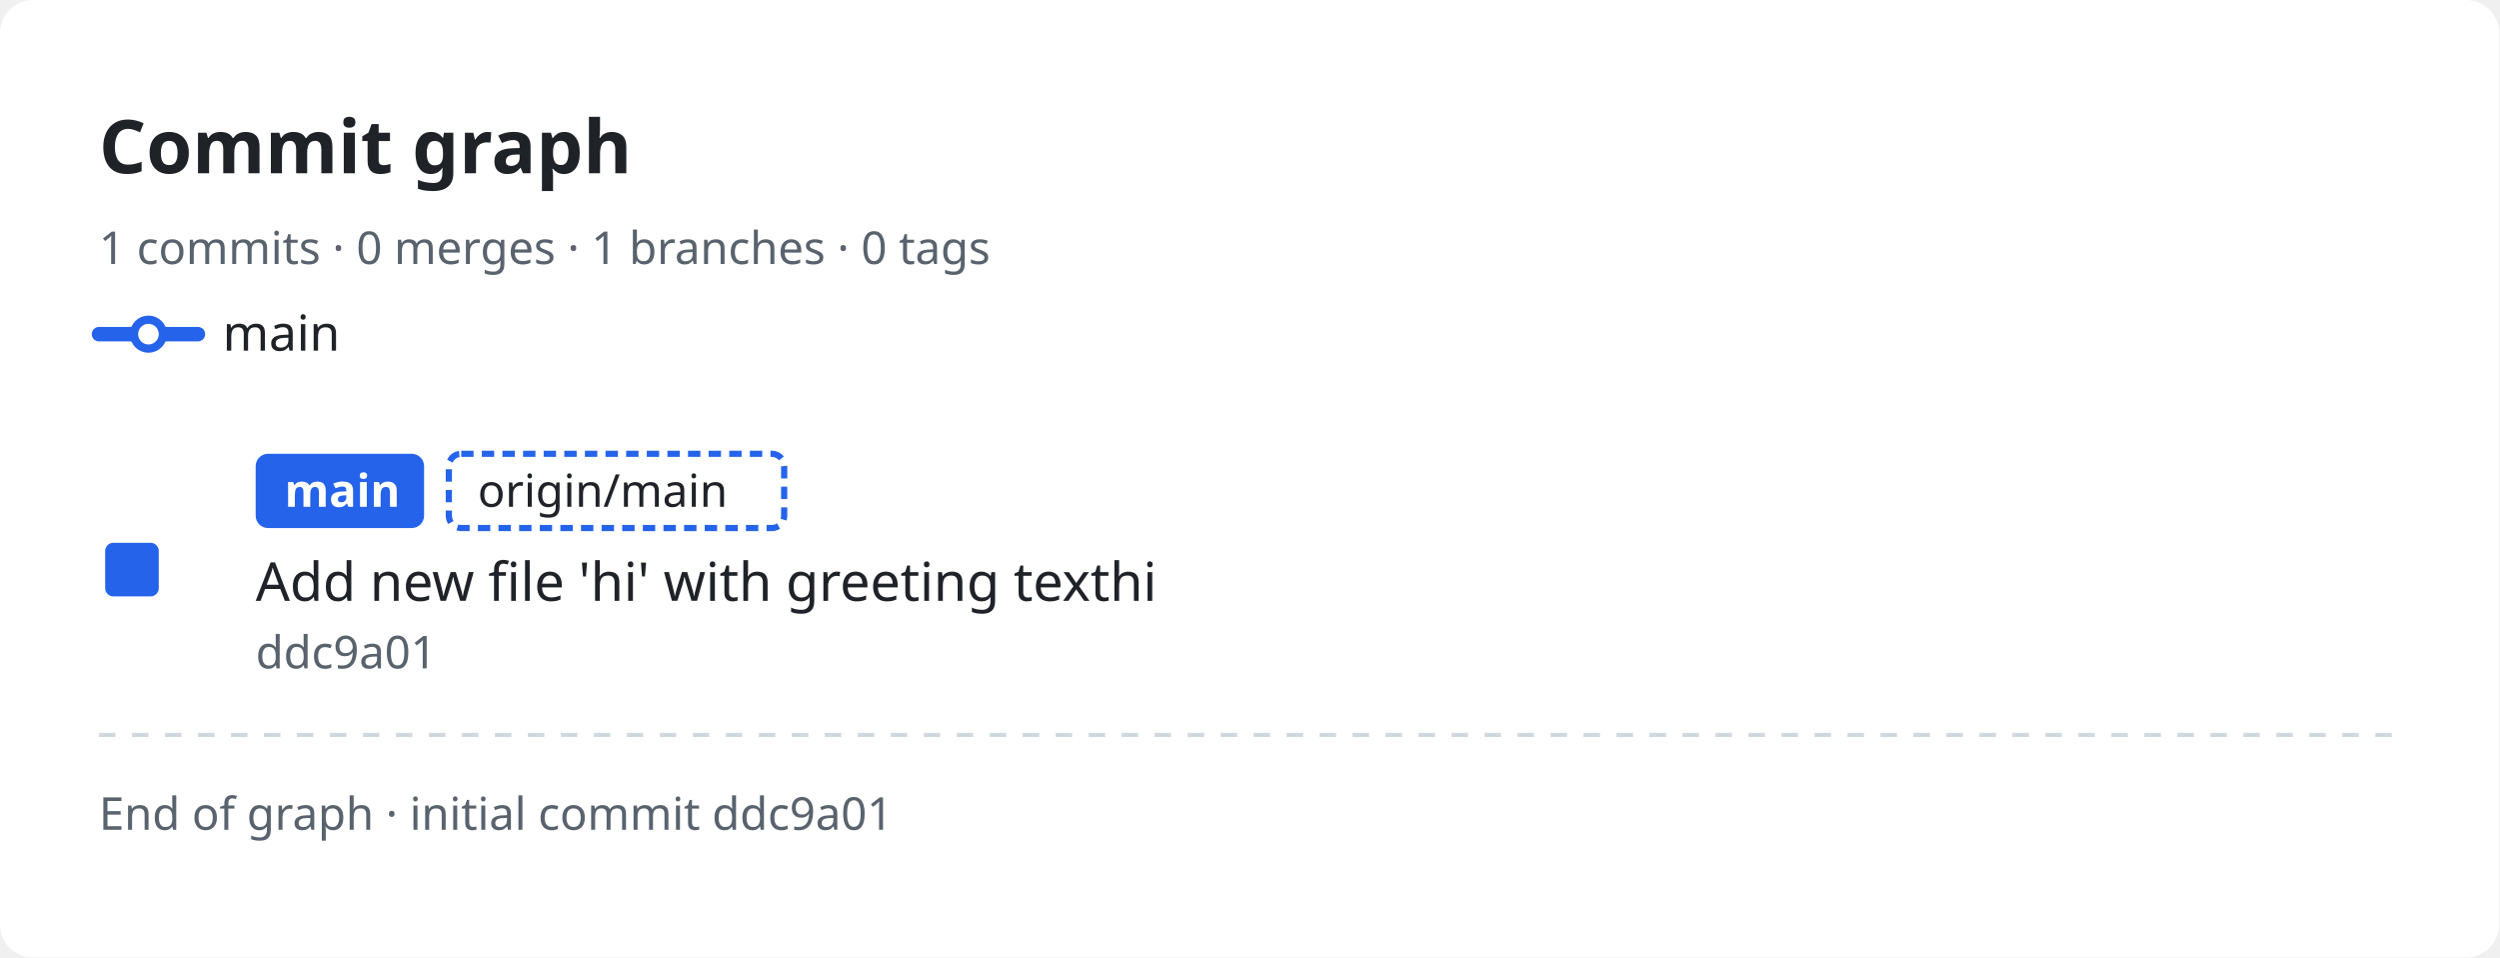
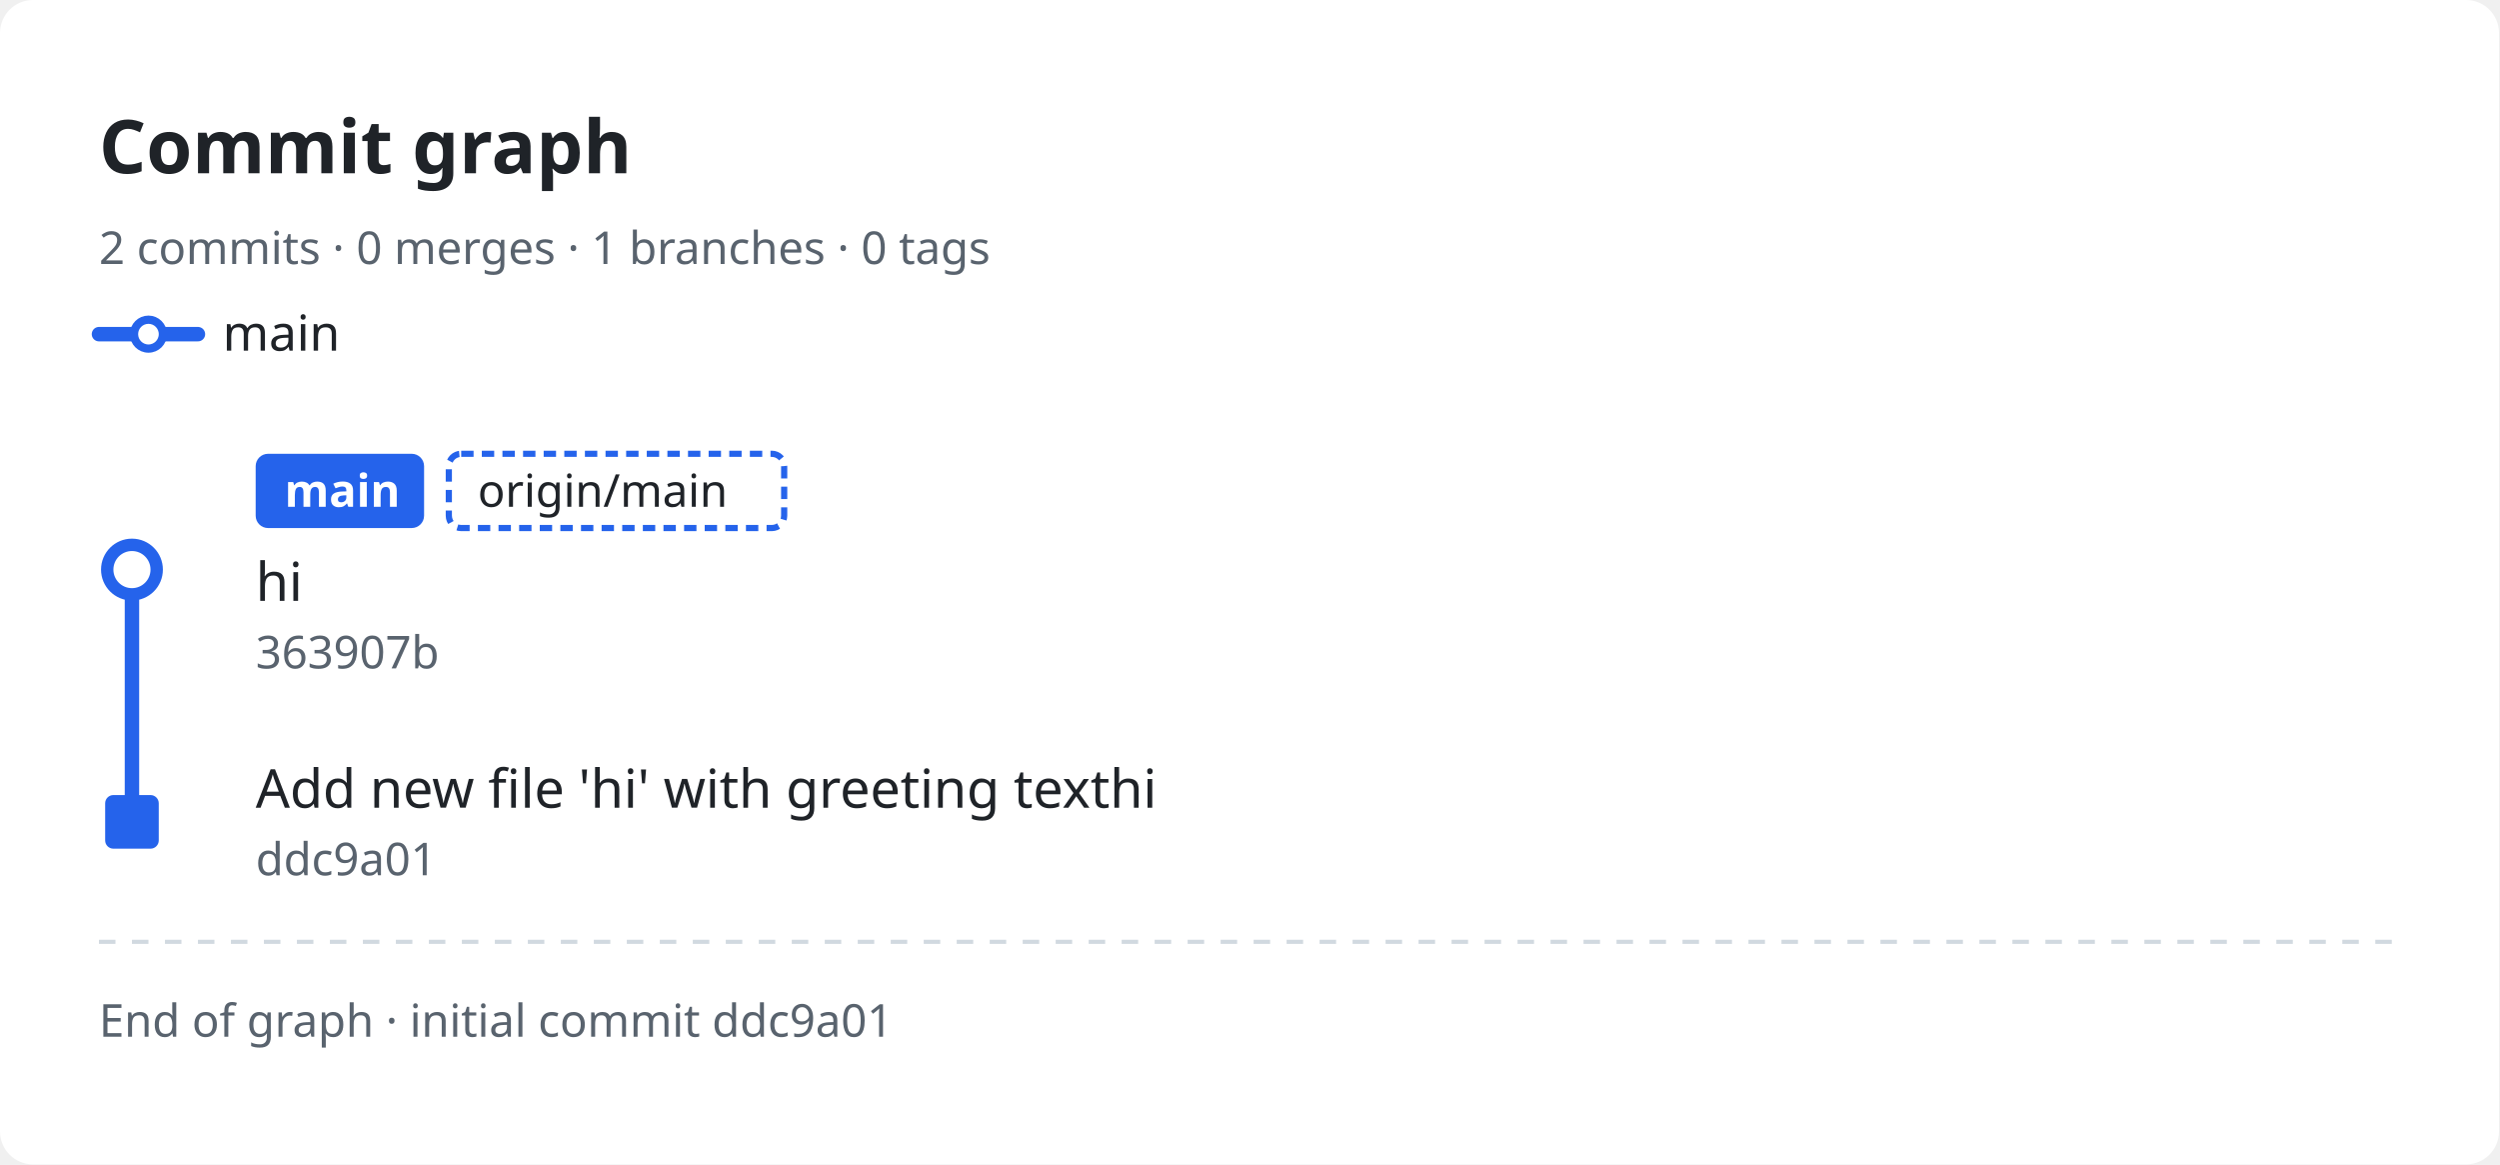
- <svg xmlns="http://www.w3.org/2000/svg" role="img" aria-labelledby="gg-title gg-desc" width="606" height="232.1" viewBox="0 0 606 232.1" style="max-width:100%;height:auto" font-family="-apple-system, BlinkMacSystemFont, &quot;Segoe UI&quot;, &quot;Noto Sans&quot;, &quot;Noto Sans Thai&quot;, Helvetica, Arial, sans-serif" font-size="13">
+ <svg xmlns="http://www.w3.org/2000/svg" role="img" aria-labelledby="gg-title gg-desc" width="606" height="282.25" viewBox="0 0 606 282.25" style="max-width:100%;height:auto" font-family="-apple-system, BlinkMacSystemFont, &quot;Segoe UI&quot;, &quot;Noto Sans&quot;, &quot;Noto Sans Thai&quot;, Helvetica, Arial, sans-serif" font-size="13">
  <style>
.bg{fill:#ffffff}
.surface{fill:#f6f8fa}
.border{stroke:#d1d9e0}
.text{fill:#1f2328}
.muted{fill:#59636e}
.node{fill:#ffffff}
.ink{stroke:#1f2328}
.accent{fill:#8a5200}
.onsign{fill:#ffffff}
</style>
-   <rect class="bg" x="0" y="0" width="606" height="232.1" rx="8" />
+   <rect class="bg" x="0" y="0" width="606" height="282.25" rx="8" />
  <text class="text" x="24" y="42" font-size="18" font-weight="600">Commit graph</text>
-   <text class="muted" x="24" y="64" font-size="11">1 commits · 0 merges · 1 branches · 0 tags</text>
+   <text class="muted" x="24" y="64" font-size="11">2 commits · 0 merges · 1 branches · 0 tags</text>
  <g class="legend">
    <g>
      <line x1="24" y1="81" x2="48" y2="81" stroke="#2563eb" stroke-width="3.5" stroke-linecap="round" />
      <circle class="node" cx="36" cy="81" r="3.5" stroke="#2563eb" stroke-width="2" />
      <text class="text" x="54" y="85" font-size="12">main</text>
    </g>
  </g>
  <g class="edges" fill="none" stroke-linecap="round" stroke-linejoin="round">
- </g>
+     <path d="M32 138.07 L32 199.22" stroke="#2563eb" stroke-width="3.5" />
+   </g>
  <g class="nodes">
    <g>
-       <rect class="terminus" x="25.5" y="131.57" width="13" height="13" rx="2" fill="#2563eb" />
+       <circle class="node" cx="32" cy="138.07" r="6" stroke="#2563eb" stroke-width="3" />
    </g>
-     <text class="text" x="62" y="145.65">Add new file 'hi' with greeting texthi</text>
-     <text class="muted" x="62" y="162.02" font-size="11">ddc9a01</text>
+     <text class="text" x="62" y="145.65">hi</text>
+     <text class="muted" x="62" y="162.02" font-size="11">363907b</text>
    <g>
      <rect x="62" y="110" width="40.84" height="18" rx="3" fill="#2563eb" />
      <text class="onsign" x="69" y="122.85" font-size="11" font-weight="600">main</text>
    </g>
    <g>
      <rect class="node" x="108.84" y="110" width="81.32" height="18" rx="3" stroke="#2563eb" stroke-width="1.5" stroke-dasharray="3 2" />
      <text class="text" x="115.84" y="122.85" font-size="11">origin/main</text>
    </g>
+     <g>
+       <rect class="terminus" x="25.5" y="192.72" width="13" height="13" rx="2" fill="#2563eb" />
+     </g>
+     <text class="text" x="62" y="195.8">Add new file 'hi' with greeting texthi</text>
+     <text class="muted" x="62" y="212.17" font-size="11">ddc9a01</text>
  </g>
-   <line class="border" x1="24" y1="178.15" x2="582" y2="178.15" stroke-width="1" stroke-dasharray="4 4" />
-   <text class="muted" x="24" y="201.15" font-size="11">End of graph · initial commit ddc9a01</text>
+   <line class="border" x1="24" y1="228.3" x2="582" y2="228.3" stroke-width="1" stroke-dasharray="4 4" />
+   <text class="muted" x="24" y="251.3" font-size="11">End of graph · initial commit ddc9a01</text>
</svg>
